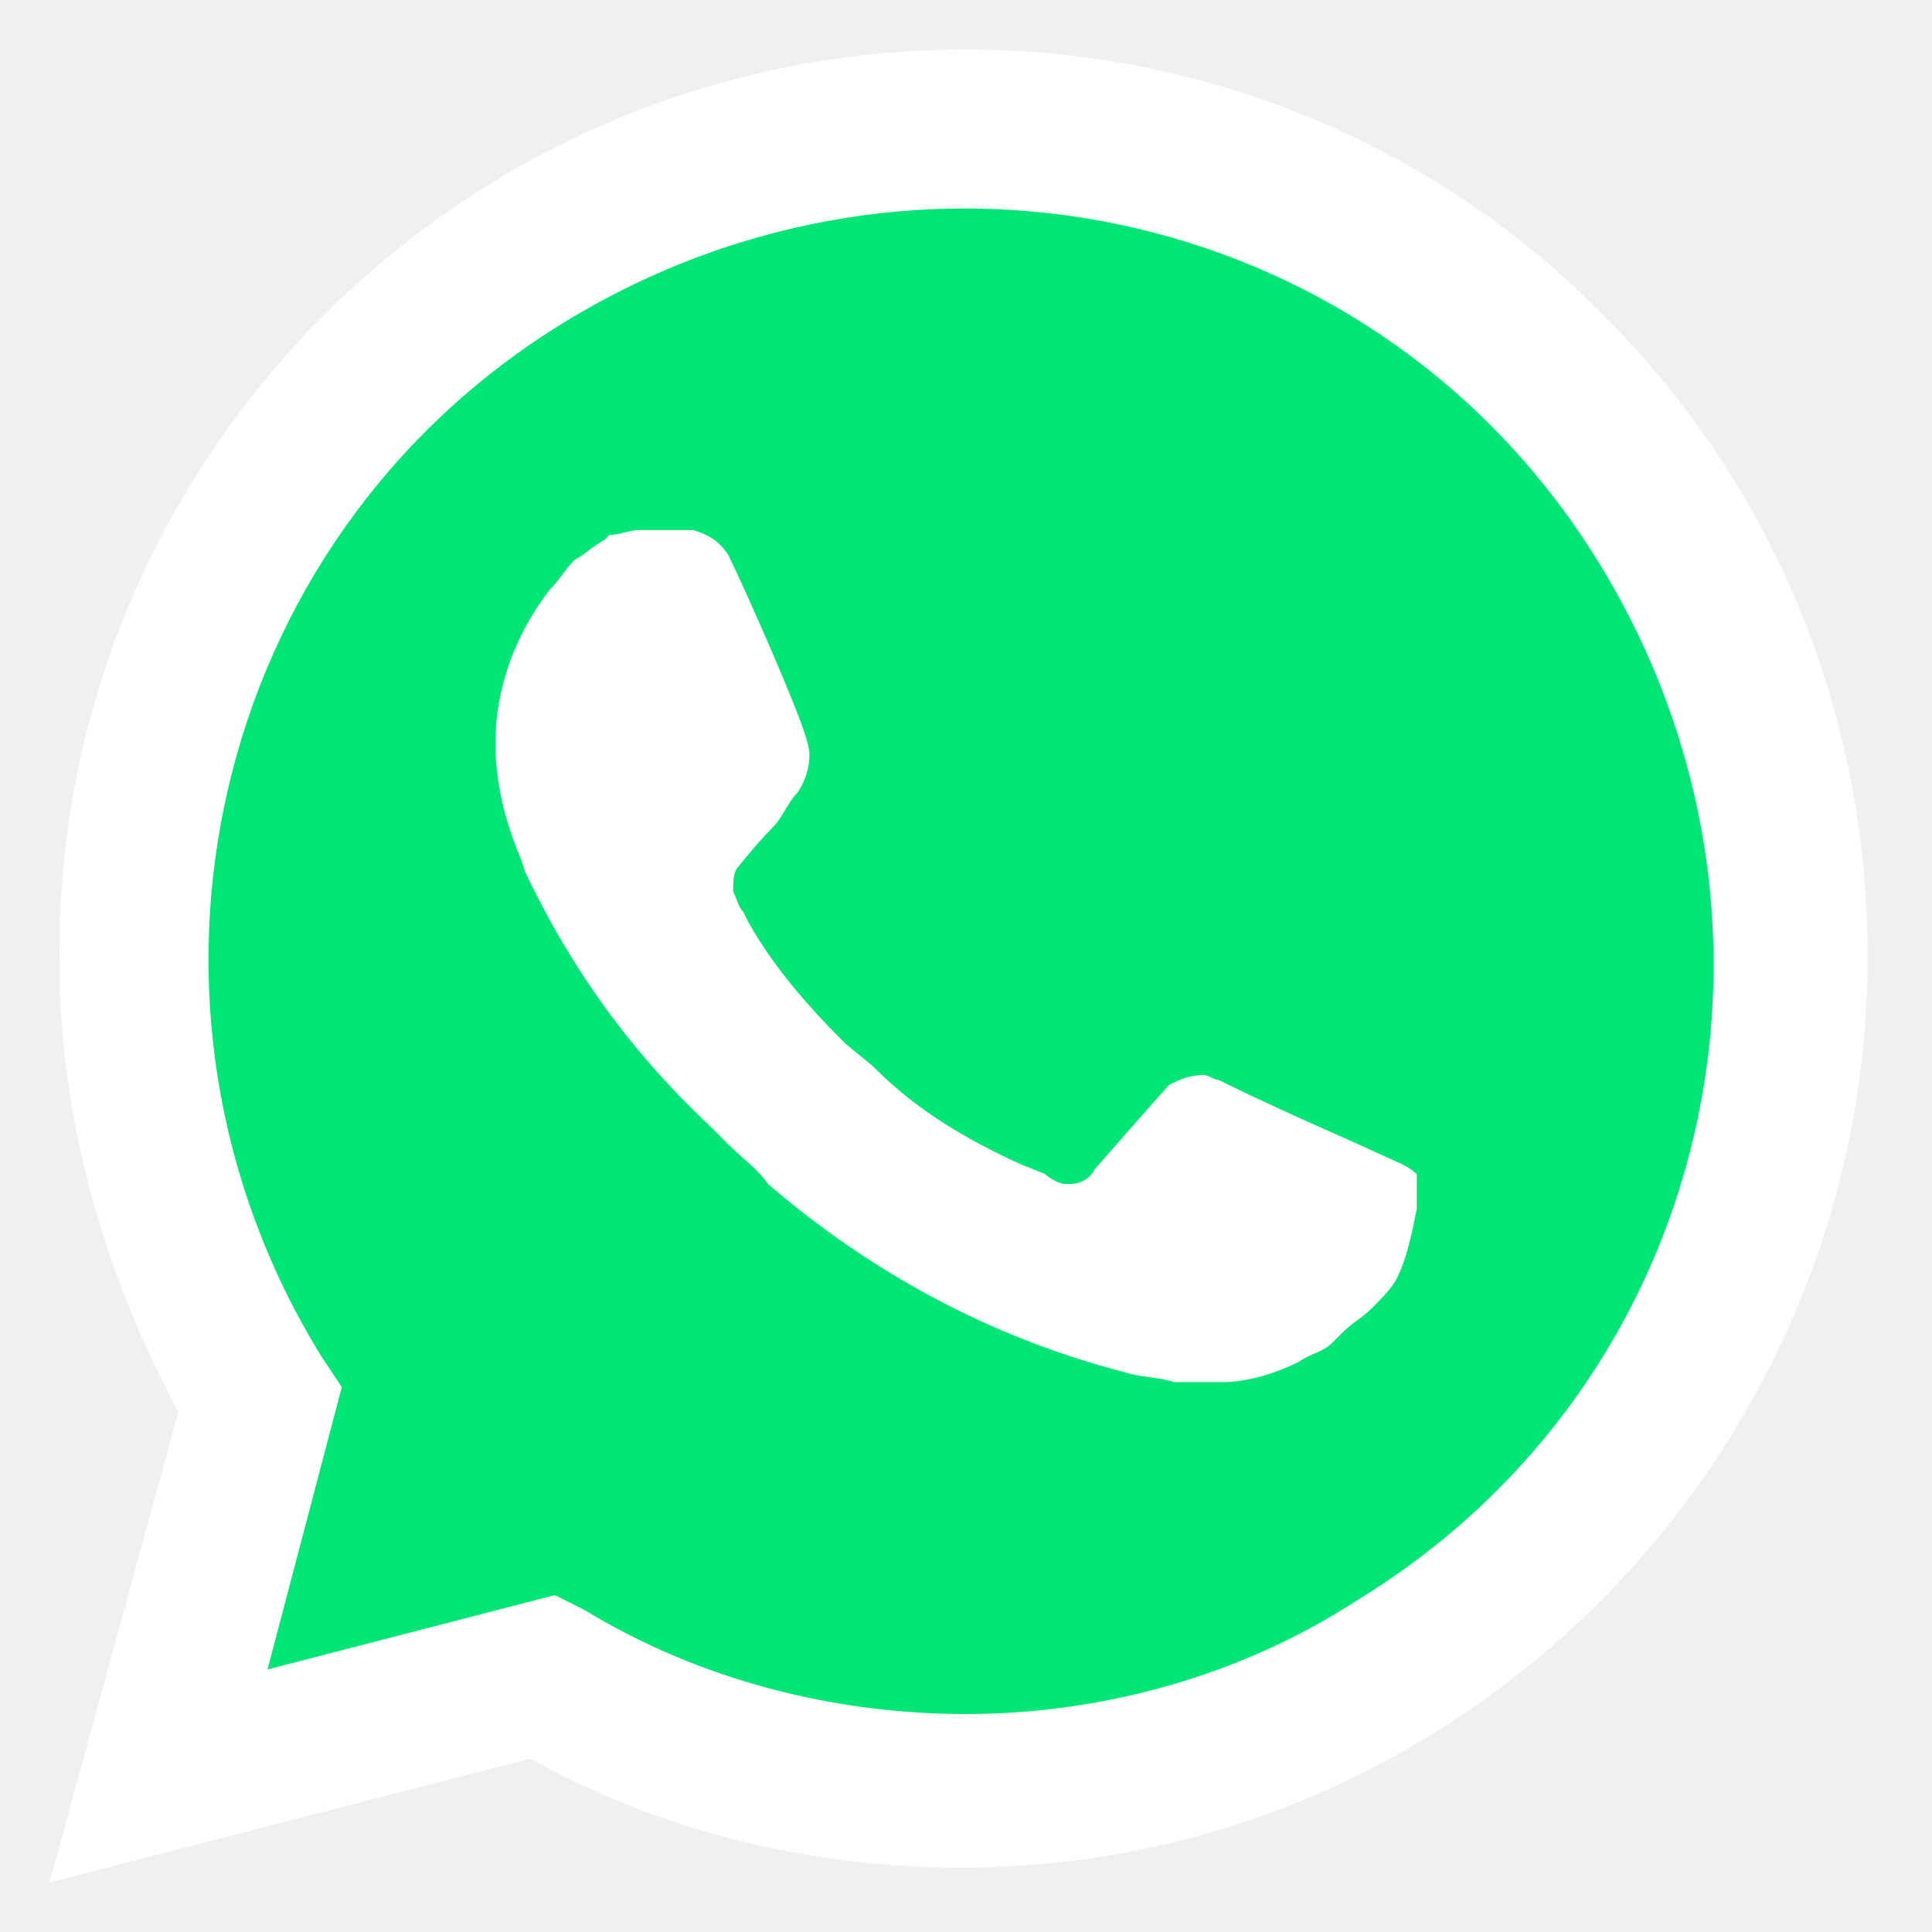
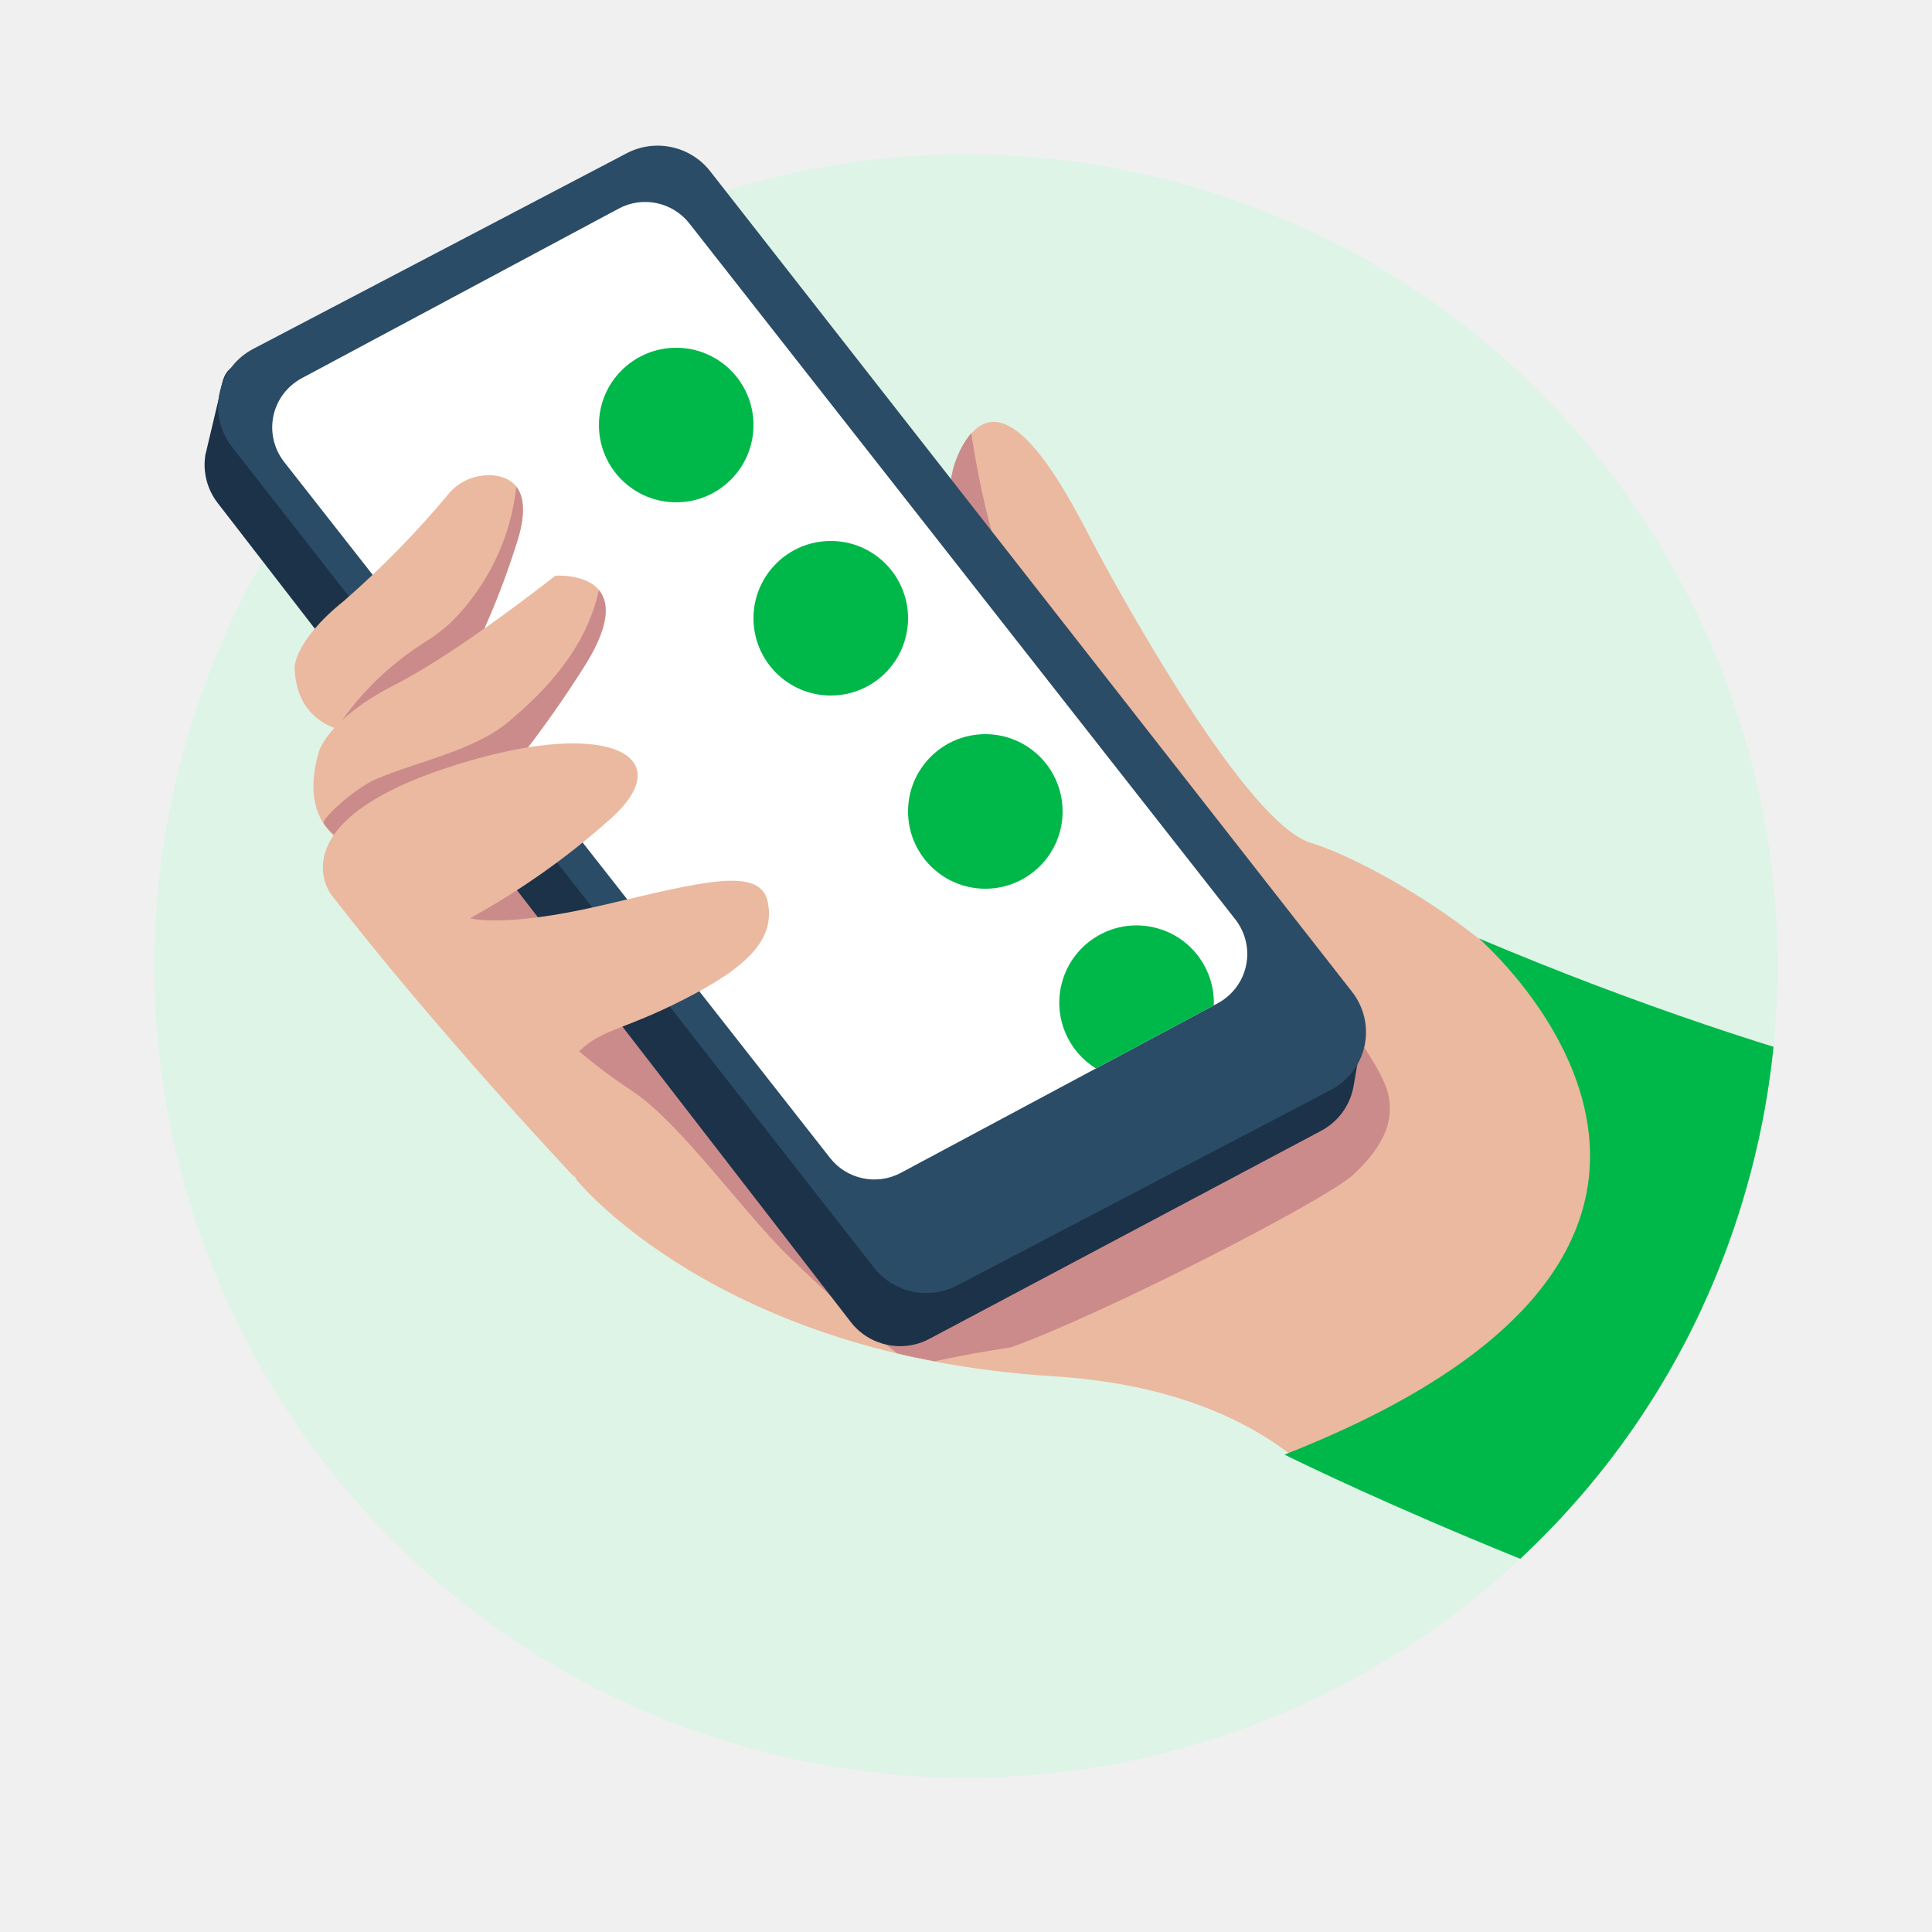
- <svg xmlns="http://www.w3.org/2000/svg" version="1.1" id="whatsapp-logo-notext" x="0px" y="0px" viewBox="0 0 39 39" style="enable-background:new 0 0 39 39;" xml:space="preserve">
-   <style type="text/css">
-     .logo_white{fill:#FFFFFF;}
-     .logo_green{fill:#00E676;}
- </style>
-   <path class="logo_green" d="M10.7,32.8l0.6,0.3c2.5,1.5,5.3,2.2,8.1,2.2l0,0c8.8,0,16-7.2,16-16c0-4.2-1.7-8.3-4.7-11.3                             s-7-4.7-11.3-4.7c-8.8,0-16,7.2-15.9,16.1c0,3,0.9,5.9,2.4,8.4l0.4,0.6l-1.6,5.9L10.7,32.8z" />
-   <path class="logo_white" d="M32.4,6.4C29,2.9,24.3,1,19.5,1C9.3,1,1.1,9.3,1.2,19.4c0,3.2,0.9,6.3,2.4,9.1L1,38l9.7-2.5                             c2.7,1.5,5.7,2.2,8.7,2.2l0,0c10.1,0,18.3-8.3,18.3-18.4C37.7,14.4,35.8,9.8,32.4,6.4z M19.5,34.6L19.5,34.6c-2.7,0-5.4-0.7-7.7-2.1                             l-0.6-0.3l-5.8,1.5L6.9,28l-0.4-0.6c-4.4-7.1-2.3-16.5,4.9-20.9s16.5-2.3,20.9,4.9s2.3,16.5-4.9,20.9C25.1,33.8,22.3,34.6,19.5,34.6                             z M28.3,23.5L27.2,23c0,0-1.6-0.7-2.6-1.2c-0.1,0-0.2-0.1-0.3-0.1c-0.3,0-0.5,0.1-0.7,0.2l0,0c0,0-0.1,0.1-1.5,1.7                             c-0.1,0.2-0.3,0.3-0.5,0.3h-0.1c-0.1,0-0.3-0.1-0.4-0.2l-0.5-0.2l0,0c-1.1-0.5-2.1-1.1-2.9-1.9c-0.2-0.2-0.5-0.4-0.7-0.6                             c-0.7-0.7-1.4-1.5-1.9-2.4L15,18.4c-0.1-0.1-0.1-0.2-0.2-0.4c0-0.2,0-0.4,0.1-0.5c0,0,0.4-0.5,0.7-0.8c0.2-0.2,0.3-0.5,0.5-0.7                             c0.2-0.3,0.3-0.7,0.2-1c-0.1-0.5-1.3-3.2-1.6-3.8c-0.2-0.3-0.4-0.4-0.7-0.5h-0.3c-0.2,0-0.5,0-0.8,0c-0.2,0-0.4,0.1-0.6,0.1                             l-0.1,0.1c-0.2,0.1-0.4,0.3-0.6,0.4c-0.2,0.2-0.3,0.4-0.5,0.6c-0.7,0.9-1.1,2-1.1,3.1l0,0c0,0.8,0.2,1.6,0.5,2.3l0.1,0.3                             c0.9,1.9,2.1,3.6,3.7,5.1l0.4,0.4c0.3,0.3,0.6,0.5,0.8,0.8c2.1,1.8,4.5,3.1,7.2,3.8c0.3,0.1,0.7,0.1,1,0.2l0,0c0.3,0,0.7,0,1,0                             c0.5,0,1.1-0.2,1.5-0.4c0.3-0.2,0.5-0.2,0.7-0.4l0.2-0.2c0.2-0.2,0.4-0.3,0.6-0.5s0.4-0.4,0.5-0.6c0.2-0.4,0.3-0.9,0.4-1.4                             c0-0.2,0-0.5,0-0.7C28.6,23.7,28.5,23.6,28.3,23.5z" />
+ <svg xmlns="http://www.w3.org/2000/svg" xmlns:xlink="http://www.w3.org/1999/xlink" width="100px" height="100px" viewBox="0 0 100 100" version="1.1">
+   <defs>
+     <circle id="path-1" cx="42" cy="42" r="42" />
+     <path d="M58.086,35.49 L44.514,48.214 C43.488,49.179 41.903,49.266 40.775,48.418 L4.152,20.93 C3.469,20.411 3.05,19.624 3.004,18.776 C2.958,17.927 3.291,17.101 3.914,16.514 L17.486,3.79 C18.507,2.824 20.09,2.733 21.217,3.577 L57.847,31.066 C58.531,31.586 58.95,32.374 58.996,33.224 C59.042,34.074 58.709,34.901 58.086,35.49 L58.086,35.49 Z" id="path-3" />
+   </defs>
+   <g id="webview-whatsapp" stroke="none" stroke-width="1" fill="none" fill-rule="evenodd">
+     <g id="Group" transform="translate(50, 50) rotate(-345) translate(-50, -50) translate(8, 8)">
+       <mask id="mask-2" fill="white">
+         <use xlink:href="#path-1" />
+       </mask>
+       <use id="Oval" fill="#DEF4E7" xlink:href="#path-1" />
+       <path d="M89.33,53.034 C89.33,53.034 87.237,51.786 84.539,49.95 C81.491,47.871 75.047,40.476 74.643,39.596 C72.153,34.253 61.128,31.329 57.599,31.225 C54.071,31.121 44.726,21.322 43.017,19.513 C41.309,17.704 35.604,10.885 34.76,16.644 C34.244,20.109 38.526,26.18 38.526,26.18 C38.526,26.18 42.055,33.803 46.441,34.842 C50.828,35.882 43.708,37.393 38.547,32.846 C38.547,32.846 29.614,36.09 16.392,34.815 C3.17,33.539 25.409,57.919 25.409,57.919 C25.409,57.919 34.816,64.787 51.818,61.35 C57.397,60.22 61.546,60.795 64.538,61.981 C69.65,63.99 78.416,61.468 78.416,61.468 L89.33,53.034 Z" id="Shape" fill="#EBB9A0" fill-rule="nonzero" mask="url(#mask-2)" />
+       <path d="M43.715,62.285 C44.363,62.285 45.04,62.23 45.73,62.181 C46.916,61.565 48.136,61.003 49.37,60.456 C53.617,57.497 63.136,48.883 64.162,47.24 C65.187,45.598 65.71,43.886 64.552,42.327 C62.669,39.777 53.038,33.283 51.302,32.32 C42.194,27.205 38.561,23.096 35.123,15.286 C34.923,15.725 34.793,16.193 34.739,16.672 C34.223,20.137 38.505,26.207 38.505,26.207 C38.505,26.207 42.034,33.831 46.42,34.87 C50.807,35.91 43.687,37.42 38.526,32.874 C38.526,32.874 29.593,36.117 16.371,34.842 C8.037,34.038 12.612,47.961 26.985,52.722 C29.725,53.63 33.958,57.129 36.859,58.8 C39.014,60.005 41.358,61.211 43.715,62.285 Z" id="Shape" fill="#CC8B8B" fill-rule="nonzero" mask="url(#mask-2)" />
+       <path d="M124.442,-70.204 C124.442,-70.204 116.771,-61.195 116.771,-28.623 C116.828,-8.597 118.931,11.371 123.047,30.975 C123.047,30.975 102.126,38.598 67.258,33.747 C67.258,33.747 88.876,44.142 64.468,62.161 C64.468,62.161 128.626,75.328 157.219,52.459 L149.547,-35.553 C149.547,-35.553 149.547,-68.125 124.442,-70.204 Z" id="Shape" fill="#00B849" fill-rule="nonzero" mask="url(#mask-2)" />
+     </g>
+     <g id="phone" transform="translate(40.60885, 38.6838) rotate(-345) translate(-40.60885, -38.6838) translate(7.608852, 10.1838)">
+       <path d="M64.959,40.486 L48.164,56.133 C47.013,57.205 45.256,57.293 44.004,56.34 L1.381,23.874 C0.674,23.335 0.219,22.529 0.125,21.644 L0.025,18.196 C-0.113,16.962 0.316,16.763 1.374,16.104 L18.513,5.499 C19.566,4.834 20.908,4.834 21.961,5.499 L63.45,32.648 C64.27,33.176 65.633,34.18 65.748,35.153 L65.978,37.728 C66.098,38.757 65.719,39.782 64.959,40.486 Z" id="Shape" fill="#1C3248" fill-rule="nonzero" />
+       <path d="M64.921,38.29 L48.835,53.091 C47.616,54.217 45.752,54.307 44.427,53.304 L1.348,20.88 C0.546,20.274 0.055,19.349 0.004,18.352 C-0.046,17.356 0.35,16.387 1.086,15.705 L17.156,0.905 C18.379,-0.216 20.238,-0.306 21.564,0.692 L64.644,33.116 C65.447,33.719 65.942,34.642 65.995,35.639 C66.049,36.636 65.655,37.606 64.921,38.29 Z" id="Shape" fill="#2B4C66" fill-rule="nonzero" />
+       <mask id="mask-4" fill="white">
+         <use xlink:href="#path-3" />
+       </mask>
+       <use id="Shape" fill="#FFFFFF" fill-rule="nonzero" xlink:href="#path-3" />
+       <circle id="Oval" fill="#00B849" mask="url(#mask-4)" cx="54.019" cy="36.549" r="4" />
+     </g>
+     <path d="M21.73,37.98 C21.73,37.98 17.599,39.887 16.361,35.963 C16.361,35.963 15.945,34.653 17.935,31.936 C19.376,29.789 20.642,27.539 21.722,25.206 C22.09,24.382 22.874,23.796 23.798,23.656 C24.836,23.525 25.946,24.006 25.788,26.805 C25.671,29.58 25.268,32.337 24.586,35.037 L21.73,37.98 Z" id="Shape" fill="#EBB9A0" fill-rule="nonzero" transform="translate(21.06402, 31.03996) rotate(-345) translate(-21.06402, -31.03996) " />
+     <path d="M24.93,24.302 C25.342,26.928 24.839,29.612 23.499,31.937 C23.203,32.411 22.86,32.857 22.475,33.268 C20.994,34.858 19.877,36.727 19.196,38.756 L19.196,38.797 C20.035,38.828 20.87,38.676 21.637,38.351 L24.501,35.381 C25.183,32.681 25.586,29.924 25.704,27.149 C25.804,25.55 25.446,24.686 24.93,24.302 Z" id="Shape" fill="#CC8B8B" fill-rule="nonzero" transform="translate(22.45842, 31.55141) rotate(-345) translate(-22.45842, -31.55141) " />
+     <path d="M21.689,45.074 C21.689,45.074 17.129,45.808 17.294,40.601 C17.294,40.601 17.351,38.858 20.158,36.334 C22.964,33.809 26.751,28.698 26.751,28.698 C26.751,28.698 31.339,27.093 29.335,33.123 C28.303,36.372 26.988,39.532 25.405,42.57 L21.689,45.074 Z" id="Shape" fill="#EBB9A0" fill-rule="nonzero" transform="translate(23.56567, 36.80681) rotate(-345) translate(-23.56567, -36.80681) " />
+     <path d="M29.058,28.975 C29.215,32.103 27.698,34.799 26.28,36.809 C24.956,38.682 22.3,39.972 20.489,41.385 C19.573,42.071 18.241,44.129 18.427,44.328 C19.313,45.049 20.477,45.373 21.627,45.22 L25.335,42.716 C26.921,39.679 28.236,36.519 29.266,33.269 C30.132,30.649 29.759,29.469 29.058,28.975 Z" id="Shape" fill="#CC8B8B" fill-rule="nonzero" transform="translate(24.08945, 37.1159) rotate(-345) translate(-24.08945, -37.1159) " />
+     <path d="M32.762,59.95 C32.762,59.95 23.864,54.462 16.784,49.056 C16.784,49.056 13.24,46.311 20.65,41.345 C28.059,36.378 32.569,37.345 29.712,41.605 C28.098,44.065 26.201,46.343 24.057,48.397 C24.057,48.397 25.868,48.452 30.5,45.975 C35.131,43.499 37.887,41.859 38.739,43.609 C39.591,45.358 38.632,47.08 35.826,49.604 C33.02,52.129 32.118,52.108 31.158,53.817 C30.199,55.525 32.762,59.95 32.762,59.95 Z" id="Shape" fill="#EBB9A0" fill-rule="nonzero" transform="translate(27.48823, 48.97467) rotate(-345) translate(-27.48823, -48.97467) " />
+     <circle id="Oval" fill="#00B849" cx="35" cy="22" r="4" />
+     <circle id="Oval" fill="#00B849" cx="43" cy="32" r="4" />
+     <circle id="Oval" fill="#00B849" cx="51" cy="42" r="4" />
+   </g>
</svg>
